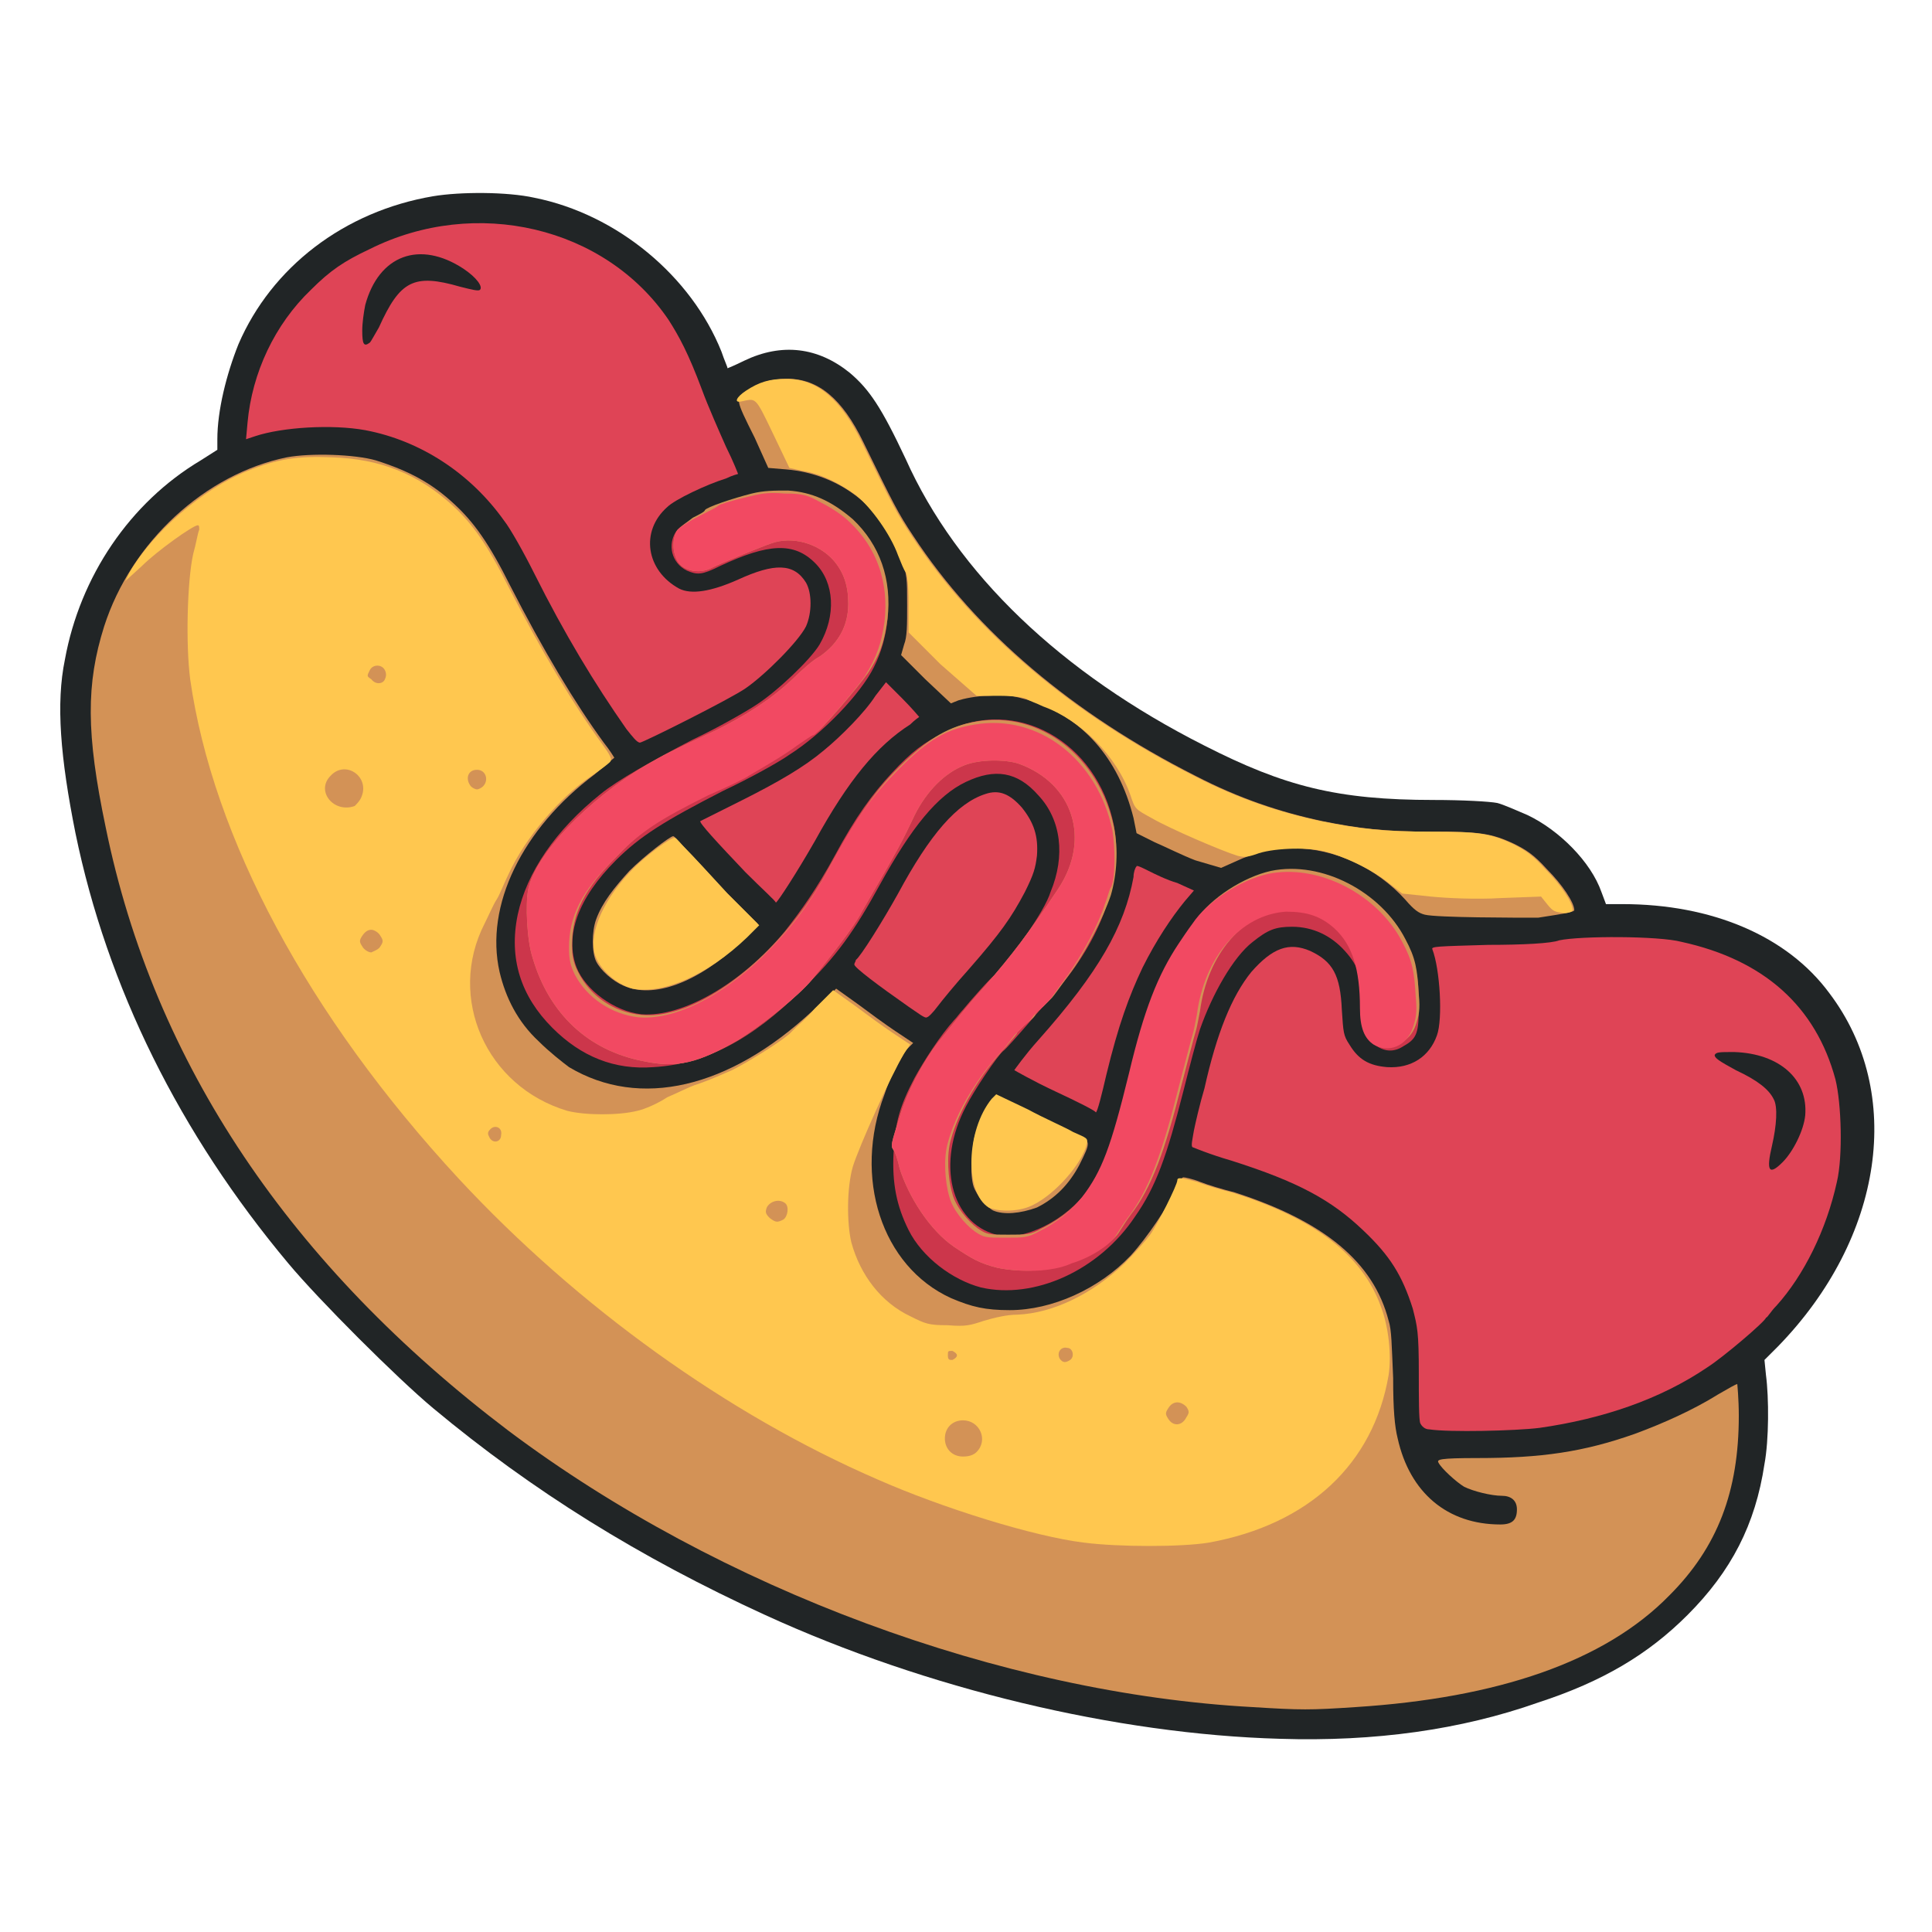
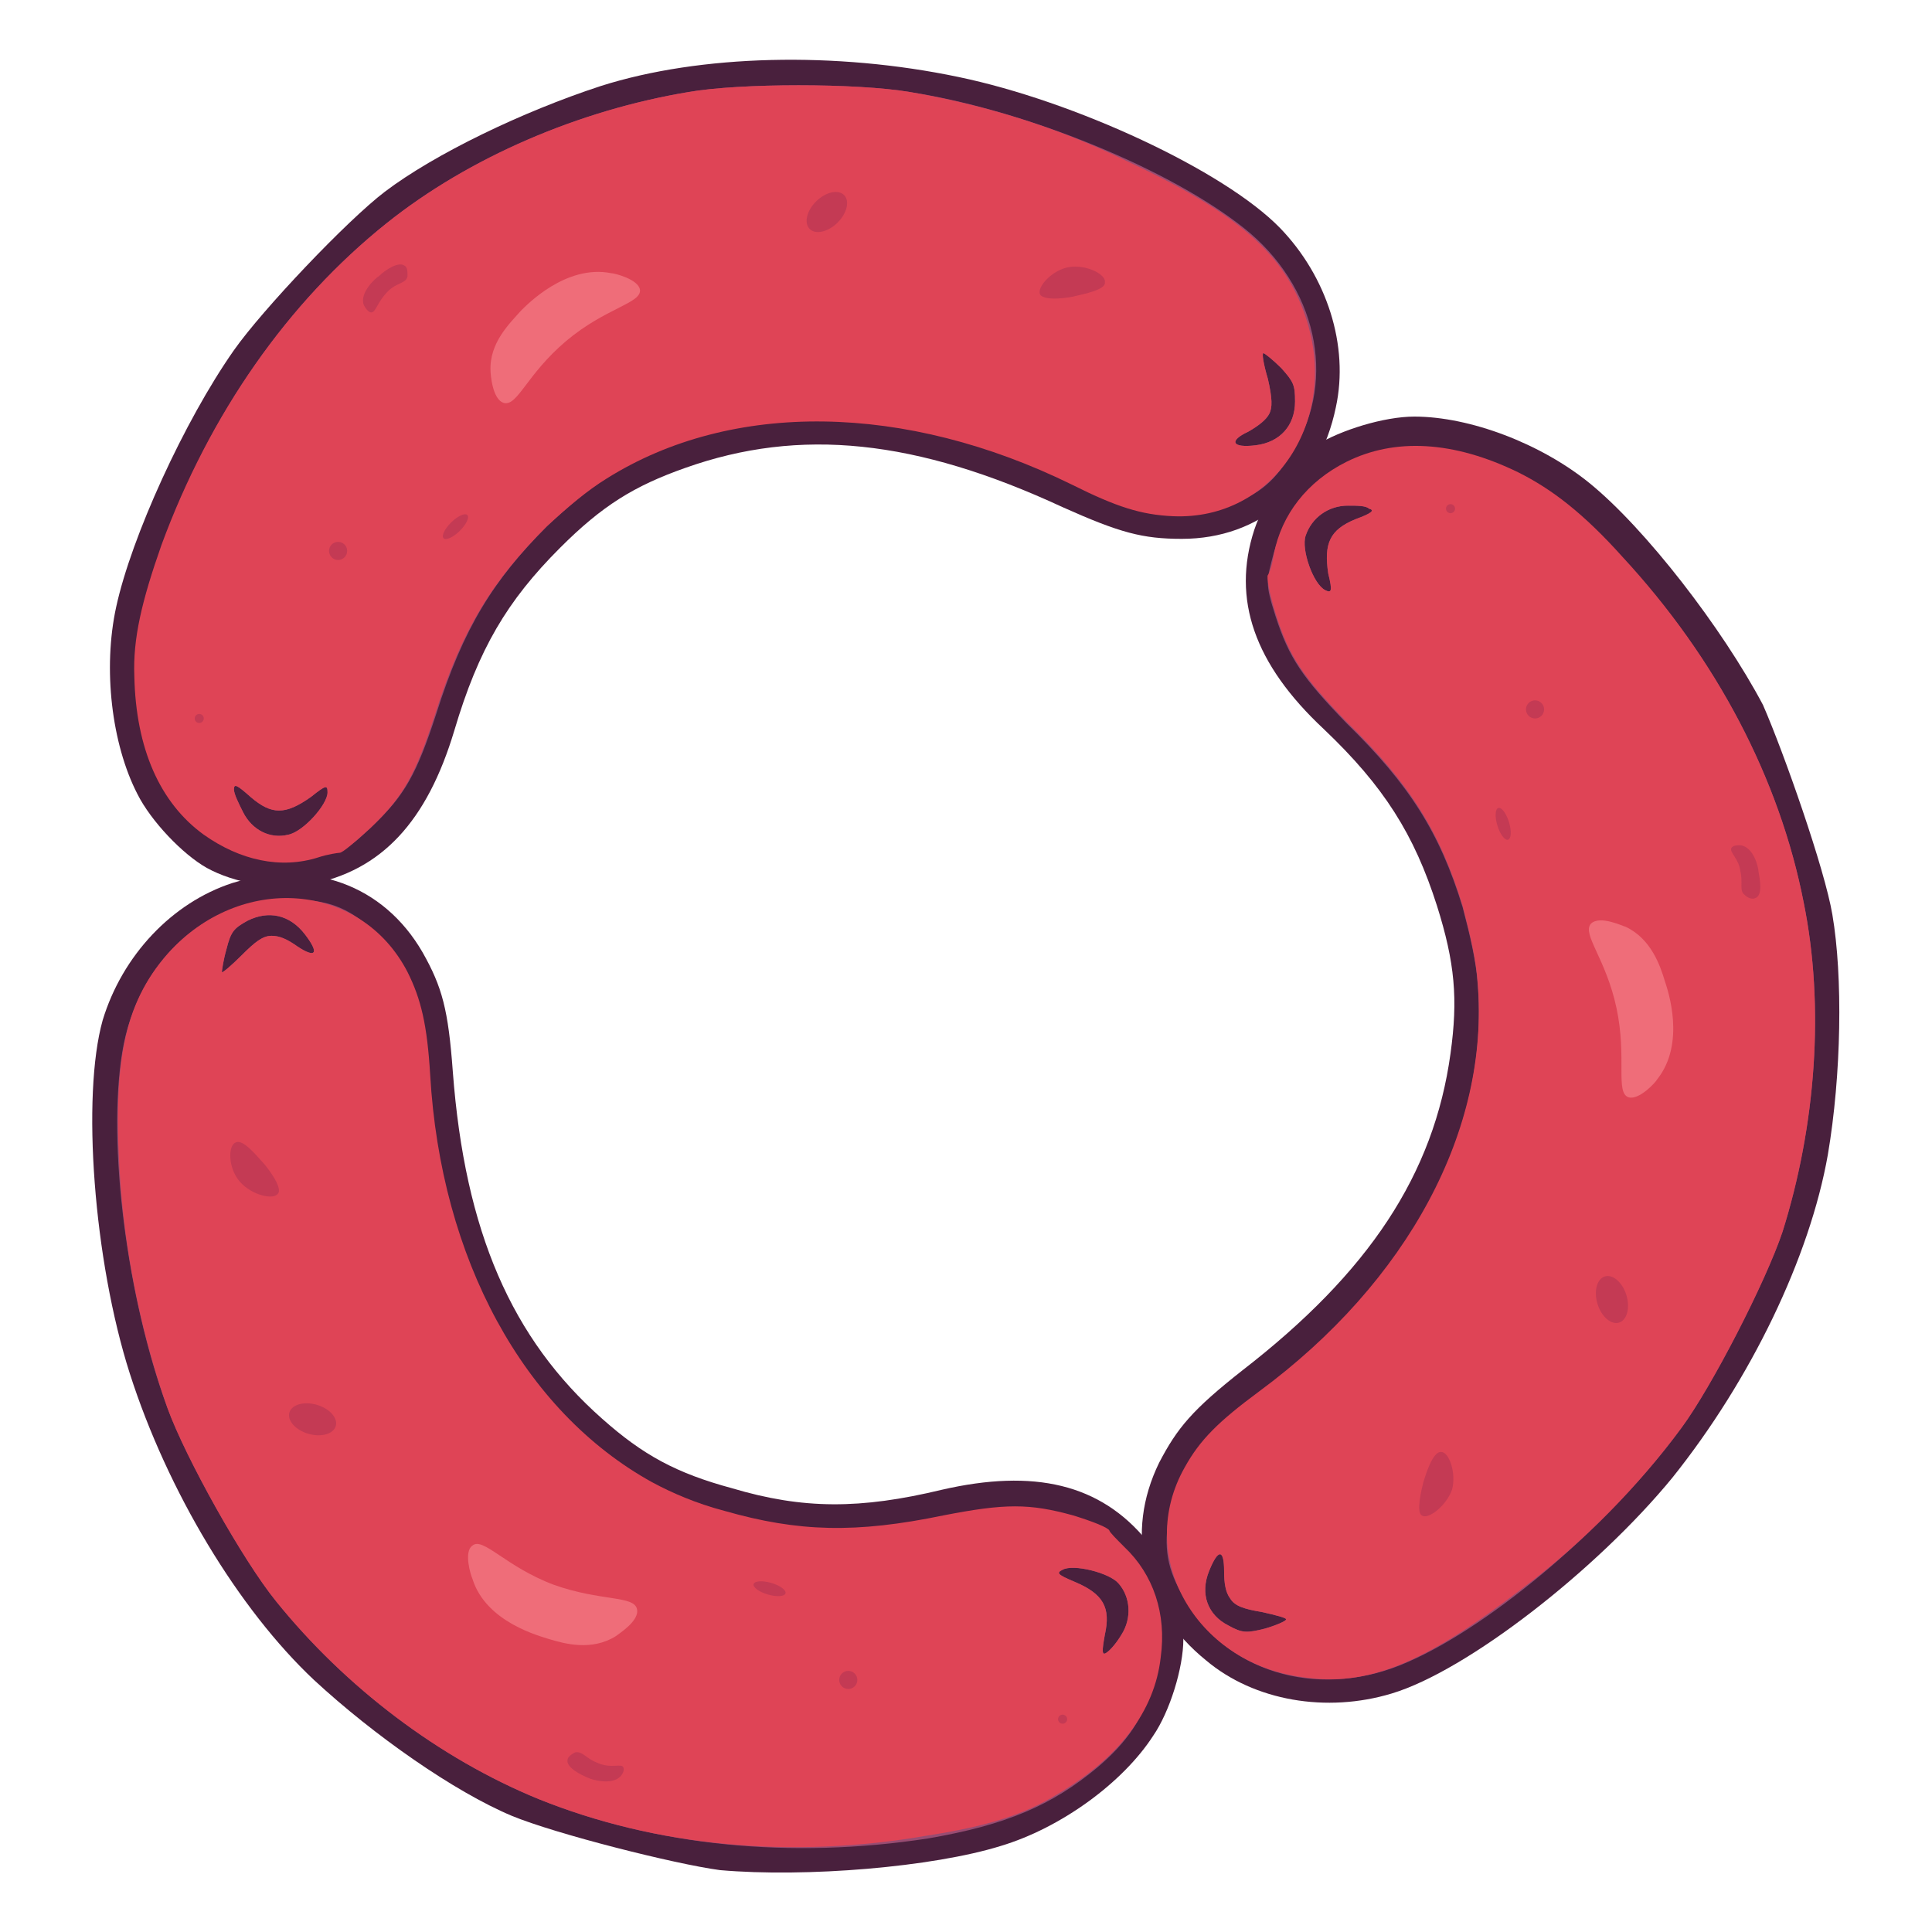
<svg xmlns="http://www.w3.org/2000/svg" version="1.1" id="Layer_1" x="0px" y="0px" width="128px" height="128px" viewBox="0 0 128 128" style="enable-background:new 0 0 128 128;" xml:space="preserve">
  <style type="text/css">
- 	.st0{fill:#212526;}
- 	.st1{fill:#DF4456;}
- 	.st2{fill:#CC364B;}
- 	.st3{fill:#D39256;}
- 	.st4{fill:#FFC74F;}
- 	.st5{fill:#F24962;}
+ 	.st0{fill:#49203D;}
+ 	.st1{fill:#984C72;}
+ 	.st2{fill:#DF4456;}
+ 	.st3{fill:#C43A54;}
+ 	.st4{fill:#EF6D79;}
</style>
-   <g id="layer101">
-     <path class="st0" d="M84.8,115.2c-10.8-0.3-23.4-3.3-34.1-8.2c-8.3-3.8-15.4-8.2-22-13.7c-2.4-2-7.6-7.2-9.6-9.6   C11.9,75.1,7.1,65.4,5,55.2c-1-5-1.3-8.6-0.7-11.5c1-5.5,4.3-10.4,9-13.2l1.1-0.7v-0.7c0-1.9,0.6-4.3,1.4-6.3   C18,17.7,22.8,14,28.7,13c1.8-0.3,4.9-0.3,6.7,0.1c5.5,1.1,10.4,5.2,12.4,10.2c0.2,0.6,0.4,1,0.4,1.1c0,0,0.5-0.2,1.1-0.5   c2.5-1.2,4.9-0.9,7,0.8c1.3,1.1,2.1,2.3,3.7,5.7c3.4,7.6,10.3,14.2,19.8,19c5.3,2.7,8.8,3.6,15.2,3.6c1.9,0,3.7,0.1,4.2,0.2   c0.4,0.1,1.3,0.5,2,0.8c2.1,1,4.2,3.1,4.9,5.1l0.3,0.8h1.1c5.9,0,10.9,2.1,13.7,5.9c5,6.6,3.6,16.2-3.4,23.4l-0.9,0.9l0.1,1   c0.2,1.5,0.2,4.3-0.1,5.9c-0.6,4-2.2,7.1-5.1,10c-2.6,2.6-5.6,4.4-9.9,5.8C96.8,114.6,91.1,115.4,84.8,115.2z" />
+   <g>
+     <g id="layer101">
+       <path class="st0" d="M25.5,12.7c3.3-2.5,9.1-5.3,14.3-7c6.6-2.1,15.6-2.3,23.7-0.6c7.7,1.6,17.6,6.2,21.3,10    c3.1,3.2,4.6,7.8,3.7,11.9c-1.1,5.3-5,8.7-10.2,8.7c-2.6,0-4.1-0.4-7.9-2.1C60.7,29.1,53,28.3,45.4,31c-3.4,1.2-5.5,2.5-8.3,5.3    c-3.5,3.5-5.4,6.7-7,12.1c-1.8,6-4.8,9.3-9.6,10.2c-2.2,0.4-5-0.1-6.8-1.1c-1.6-0.9-3.7-3.1-4.6-4.9c-1.7-3.3-2.3-8.3-1.4-12.4    c1-4.6,4.5-12.3,7.8-17C17.4,20.5,23,14.6,25.5,12.7z" />
+     </g>
+     <g id="layer102">
+       <path class="st1" d="M25.6,14.8c5.5-4.4,12.8-7.5,20-8.7c3.4-0.6,11.2-0.6,14.7,0c7.7,1.2,17.2,5.1,22.1,9    c4.8,3.8,6.2,10,3.3,14.7c-1.2,2.1-2.3,3-4.4,3.7c-3.2,1.1-5.8,0.7-10.2-1.5c-11-5.4-22.5-5.6-30.8-0.4c-1.3,0.8-2.6,1.9-4,3.2    c-3.6,3.6-5.6,6.8-7.4,12.5c-1.3,4-2.1,5.4-4.2,7.4c-1.7,1.6-1.7,1.6-3.7,2c-3.5,0.7-5.9-0.1-8.4-2.6c-1.8-1.8-2.6-3.4-3.2-6.1    C8.6,44.2,8.9,41,10.8,36C13.9,27.4,19.1,20,25.6,14.8z M16.1,53.8c0.6,1.2,1.8,1.8,3,1.5c1-0.2,2.6-2,2.6-2.8    c0-0.5-0.1-0.5-1.1,0.3c-1.7,1.2-2.6,1.2-4,0c-0.9-0.8-1.1-0.9-1.1-0.5C15.5,52.6,15.8,53.2,16.1,53.8z M84.1,27.4    c-0.2,0.4-0.7,0.8-1.4,1.2c-1.3,0.6-1.1,1.1,0.5,0.9c1.6-0.2,2.6-1.3,2.6-2.9c0-1.1-0.1-1.3-0.9-2.2c-0.5-0.5-1.1-1-1.2-1    c-0.1,0,0,0.7,0.3,1.7C84.3,26.4,84.3,27,84.1,27.4z" />
+     </g>
+     <g id="layer103">
+       <path class="st2" d="M25.6,14.8c5.5-4.4,12.8-7.5,20-8.7c3.4-0.6,11.2-0.6,14.7,0C65,6.9,70,8.4,74.5,10.6    c7.5,3.5,10.6,6.2,12,10.4c2.3,6.8-2.1,13.5-8.8,13.2c-2.1-0.1-3.7-0.6-6.7-2.1c-11-5.4-22.5-5.6-30.8-0.4c-1.3,0.8-2.6,1.9-4,3.2    c-3.6,3.6-5.6,6.8-7.4,12.5c-1.3,4-2.1,5.4-4.3,7.5c-1,0.9-1.8,1.6-2,1.6c-0.1,0-0.8,0.1-1.4,0.3c-2.5,0.8-5.2,0.2-7.6-1.5    c-2.9-2.1-4.5-5.7-4.6-10.5c-0.1-2.5,0.5-5,1.8-8.7C13.9,27.4,19.1,20,25.6,14.8z M16.1,53.8c0.6,1.2,1.8,1.8,3,1.5    c1-0.2,2.6-2,2.6-2.8c0-0.5-0.1-0.5-1.1,0.3c-1.7,1.2-2.6,1.2-4,0c-0.9-0.8-1.1-0.9-1.1-0.5C15.5,52.6,15.8,53.2,16.1,53.8z     M84.1,27.4c-0.2,0.4-0.7,0.8-1.4,1.2c-1.3,0.6-1.1,1.1,0.5,0.9c1.6-0.2,2.6-1.3,2.6-2.9c0-1.1-0.1-1.3-0.9-2.2    c-0.5-0.5-1.1-1-1.2-1c-0.1,0,0,0.7,0.3,1.7C84.3,26.4,84.3,27,84.1,27.4z" />
+     </g>
+     <path class="st3" d="M71.3,19.6c-0.3,0.1-2.1,0.4-2.4-0.1c-0.2-0.5,0.8-1.6,1.9-1.8c1.2-0.2,2.5,0.5,2.4,1   C73.3,19.2,71.7,19.5,71.3,19.6z" />
+     <path class="st4" d="M33.4,26.7c-0.8-0.2-0.9-2-0.9-2.1c-0.1-1.9,1.3-3.2,2-4c0.4-0.4,3-3.1,6-2.5c0.2,0,1.8,0.4,1.9,1.1   c0.1,0.9-2.3,1.2-4.9,3.4C34.9,24.8,34.3,26.9,33.4,26.7z" />
+     <circle class="st3" cx="22.4" cy="36.5" r="0.6" />
+     <ellipse transform="matrix(0.7148 -0.6993 0.6993 0.7148 5.8202 42.36)" class="st3" cx="54.8" cy="14" rx="1.6" ry="1" />
+     <ellipse transform="matrix(0.7148 -0.6993 0.6993 0.7148 -15.8173 31.0646)" class="st3" cx="30.2" cy="34.9" rx="1.1" ry="0.4" />
+     <path class="st3" d="M24.6,20.7c-0.2,0-0.4-0.3-0.5-0.5c-0.3-0.8,0.8-1.8,1-1.9c0.4-0.4,1.3-1,1.7-0.7c0.2,0.1,0.2,0.4,0.2,0.7   c-0.1,0.5-0.7,0.4-1.3,1C25,20,24.9,20.7,24.6,20.7z" />
+     <circle class="st3" cx="13.2" cy="47.6" r="0.3" />
  </g>
-   <g id="layer102">
-     <path class="st1" d="M94.7,94.7c-0.3,0-0.5-0.2-0.6-0.4c-0.1-0.2-0.1-1.7-0.1-3.3c0-2.8-0.1-3.1-0.4-4.3c-0.7-2.2-1.5-3.5-3.3-5.2   c-2.1-2-4.3-3.2-8.7-4.6c-1.4-0.4-2.6-0.9-2.6-0.9c-0.1-0.1,0-0.5,0.1-1.1c0.1-0.5,0.4-1.8,0.7-2.8c0.8-3.6,1.8-6.1,3.1-7.7   c1.4-1.6,2.5-2,3.9-1.4c1.5,0.7,2,1.6,2.1,3.9c0.1,1.5,0.1,1.7,0.5,2.3c0.6,1,1.3,1.4,2.5,1.5c1.6,0.1,2.8-0.7,3.3-2.1   c0.4-1.1,0.2-4.4-0.3-5.7c-0.1-0.2,0.3-0.2,3.7-0.3c2.3,0,4.2-0.1,4.7-0.3c1.4-0.3,6.6-0.3,8.1,0.1c5.5,1.2,8.9,4.3,10.2,9.1   c0.4,1.6,0.5,5.1,0.1,6.8c-0.7,3.2-2.2,6.2-4,8.2c-0.4,0.4-0.6,0.8-0.7,0.8c0,0.2-2.8,2.6-3.9,3.3c-3.1,2.1-6.9,3.4-11.1,4   C100.4,94.8,96,94.9,94.7,94.7z M118.1,77c0.7-0.7,1.4-2.1,1.5-3.1c0.2-2.4-1.7-4.1-4.7-4.2c-1,0-1.2,0-1.3,0.2   c0,0.2,0.3,0.4,1.4,1c1.5,0.7,2.2,1.3,2.5,1.9c0.3,0.5,0.2,1.8-0.1,3.1C117,77.6,117.2,77.9,118.1,77z" />
-     <path class="st1" d="M69.9,72.3c-1.5-0.7-2.7-1.4-2.7-1.4s0.7-1,1.6-2c4-4.5,5.7-7.5,6.3-10.8c0-0.3,0.1-0.6,0.2-0.7   c0-0.1,0.4,0.1,0.8,0.3c0.4,0.2,1.2,0.6,1.9,0.8l1.1,0.5l-0.6,0.7c-0.9,1.1-1.9,2.6-2.8,4.4c-0.9,1.9-1.6,3.8-2.4,7.1   c-0.3,1.3-0.6,2.5-0.7,2.5C72.6,73.6,71.4,73,69.9,72.3z" />
-     <path class="st1" d="M60.2,66.7c-2-1.4-3.6-2.6-3.6-2.8c0-0.1,0.1-0.2,0.1-0.3c0.3-0.2,1.8-2.6,2.8-4.4c2.1-3.9,3.9-6,5.8-6.6   c0.9-0.3,1.6,0,2.4,0.9c0.8,1,1.1,1.9,1,3.2c-0.1,0.8-0.2,1.2-0.8,2.4c-0.9,1.7-1.6,2.7-3.7,5.1c-0.9,1-1.8,2.1-2.1,2.5   c-0.3,0.4-0.6,0.7-0.7,0.7C61.3,67.5,60.8,67.1,60.2,66.7z" />
-     <path class="st1" d="M49.4,57.8c-1.9-2-3.1-3.3-3-3.4c0,0,1.2-0.6,2.6-1.3c2.6-1.3,4.3-2.3,5.6-3.4c1.1-0.9,2.7-2.5,3.4-3.6   l0.7-0.9l1.1,1.1c0.6,0.6,1.1,1.2,1.1,1.2s-0.3,0.2-0.6,0.5c-2.2,1.4-4.1,3.7-6.3,7.7c-1.2,2.1-2.5,4.1-2.6,4.1   C51.4,59.7,50.5,58.9,49.4,57.8z" />
-     <path class="st1" d="M41.5,48.3c-2.1-3-4.1-6.3-6.1-10.3c-0.7-1.4-1.6-3-2-3.5c-2.2-3.1-5.5-5.3-9.2-6c-2.2-0.4-5.5-0.2-7.3,0.4   l-0.6,0.2l0.1-1.1c0.3-3.3,1.8-6.5,4.2-8.8c1.3-1.3,2.2-1.9,3.9-2.7c7-3.5,15.6-1.5,19.8,4.7c0.7,1.1,1.3,2.2,2.2,4.6   c0.4,1.1,1.2,2.9,1.6,3.8c0.5,1,0.8,1.8,0.8,1.8c0,0-0.4,0.1-0.8,0.3c-1.3,0.4-3.4,1.4-3.9,1.9c-1.8,1.6-1.4,4.2,0.8,5.4   c0.8,0.4,2.1,0.2,3.9-0.6c2.4-1.1,3.7-1.1,4.5,0.2c0.4,0.7,0.4,2,0,2.9c-0.5,1-2.7,3.2-4,4.1c-1,0.7-6.8,3.6-7,3.6   C42.2,49.2,41.9,48.8,41.5,48.3z M24.5,22.7c0.1-0.1,0.3-0.5,0.6-1c1.4-3.1,2.3-3.6,5.4-2.7c0.8,0.2,1.2,0.3,1.3,0.2   c0.2-0.2-0.2-0.8-1.1-1.4c-2.9-1.9-5.6-0.9-6.5,2.4c-0.1,0.5-0.2,1.2-0.2,1.7C24,22.8,24.1,23,24.5,22.7z" />
+   <g>
+     <g id="layer101_1_">
+       <path class="st0" d="M121.4,60.6c0.7,4.1,0.6,10.6-0.3,15.9c-1.2,6.8-5.1,14.9-10.3,21.4c-5,6.1-13.6,12.8-18.6,14.3    c-4.3,1.3-9.1,0.5-12.3-2.2c-4.2-3.4-5.4-8.4-3.1-13.1c1.2-2.3,2.2-3.5,5.5-6.1c8.4-6.5,12.7-13,13.8-21c0.5-3.6,0.3-6-0.9-9.8    c-1.5-4.7-3.5-7.9-7.5-11.7c-4.6-4.3-6.1-8.6-4.6-13.2c0.7-2.1,2.4-4.4,4.1-5.6c1.6-1,4.5-1.9,6.5-1.9c3.7,0,8.4,1.8,11.6,4.4    c3.7,3,8.8,9.6,11.5,14.7C118.2,49.9,120.9,57.6,121.4,60.6z" />
+     </g>
+     <g id="layer102_1_">
+       <path class="st1" d="M119.5,59.8c1.4,6.9,0.8,14.8-1.4,21.8c-1.1,3.3-4.7,10.3-6.7,13c-4.6,6.3-12.4,13-18.1,15.5    c-5.6,2.5-11.7,0.9-14.6-3.8c-1.3-2.1-1.6-3.4-1.3-5.6c0.5-3.3,2-5.5,6-8.4c9.9-7.3,15.3-17.4,14.5-27.1c-0.1-1.5-0.5-3.2-1-5.1    c-1.5-4.9-3.5-8.1-7.7-12.2c-2.9-3-3.8-4.3-4.7-7.1c-0.7-2.2-0.6-2.3-0.1-4.2c1-3.4,2.8-5.2,6.2-6.3c2.4-0.8,4.3-0.8,6.9,0    c3.8,1.1,6.4,2.9,10.1,6.8C113.7,43.6,117.9,51.6,119.5,59.8z M89.3,33.5c-1.3,0-2.4,0.8-2.8,2c-0.3,0.9,0.5,3.2,1.3,3.6    c0.4,0.2,0.5,0.1,0.2-1.1c-0.3-2,0.1-2.9,1.8-3.6c1.1-0.4,1.3-0.6,0.9-0.7C90.5,33.5,89.9,33.5,89.3,33.5z M81.5,105.9    c-0.3-0.4-0.4-1-0.4-1.8c0-1.5-0.4-1.5-1,0c-0.6,1.5-0.1,2.9,1.3,3.6c0.9,0.5,1.2,0.5,2.4,0.2c0.7-0.2,1.4-0.5,1.4-0.6    c0.1-0.1-0.7-0.3-1.6-0.5C82.4,106.6,81.8,106.4,81.5,105.9z" />
+     </g>
+     <g id="layer103_1_">
+       <path class="st2" d="M119.5,59.8c1.4,6.9,0.8,14.8-1.4,21.8c-1.1,3.3-4.7,10.3-6.7,13c-2.8,3.8-6.5,7.6-10.5,10.6    c-6.5,5-10.3,6.6-14.7,5.9c-7.1-1-11-8.1-7.7-13.9c1-1.8,2.2-3,4.9-5c9.9-7.3,15.3-17.4,14.5-27.1c-0.1-1.5-0.5-3.2-1-5.1    c-1.5-4.9-3.5-8.1-7.7-12.2c-2.9-3-3.8-4.3-4.7-7.2c-0.4-1.3-0.6-2.4-0.5-2.5c0.1-0.1,0.3-0.7,0.4-1.4c0.5-2.6,2.2-4.8,4.8-6.1    c3.2-1.6,7.1-1.4,11.4,0.7c2.2,1.1,4.3,2.7,6.9,5.6C113.7,43.6,117.9,51.6,119.5,59.8z M89.3,33.5c-1.3,0-2.4,0.8-2.8,2    c-0.3,0.9,0.5,3.2,1.3,3.6c0.4,0.2,0.5,0.1,0.2-1.1c-0.3-2,0.1-2.9,1.8-3.6c1.1-0.4,1.3-0.6,0.9-0.7    C90.5,33.5,89.9,33.5,89.3,33.5z M81.5,105.9c-0.3-0.4-0.4-1-0.4-1.8c0-1.5-0.4-1.5-1,0c-0.6,1.5-0.1,2.9,1.3,3.6    c0.9,0.5,1.2,0.5,2.4,0.2c0.7-0.2,1.4-0.5,1.4-0.6c0.1-0.1-0.7-0.3-1.6-0.5C82.4,106.6,81.8,106.4,81.5,105.9z" />
+     </g>
+     <path class="st3" d="M94.3,98.2c0.1-0.3,0.6-2.1,1.2-2c0.5,0,1,1.4,0.7,2.5c-0.4,1.1-1.6,2-2,1.7C93.8,100.2,94.2,98.6,94.3,98.2z" />
+     <path class="st4" d="M105.4,61.2c0.6-0.6,2.2,0.2,2.3,0.2c1.7,0.8,2.3,2.6,2.6,3.6c0.2,0.6,1.4,4.1-0.5,6.5   c-0.1,0.2-1.2,1.4-1.9,1.2c-0.9-0.3-0.1-2.6-0.8-5.9C106.4,63.5,104.8,61.9,105.4,61.2z" />
+     <circle class="st3" cx="101.7" cy="47" r="0.6" />
+     <ellipse transform="matrix(0.9558 -0.294 0.294 0.9558 -20.5973 35.2011)" class="st3" cx="106.8" cy="86.1" rx="1" ry="1.6" />
+     <ellipse transform="matrix(0.9558 -0.294 0.294 0.9558 -11.6598 31.6775)" class="st3" cx="99.6" cy="54.6" rx="0.4" ry="1.1" />
+     <path class="st3" d="M114.7,56.2c0.1-0.2,0.4-0.2,0.6-0.2c0.9,0.1,1.2,1.5,1.2,1.7c0.1,0.6,0.3,1.6-0.2,1.8c-0.2,0.1-0.5,0-0.7-0.2   c-0.4-0.3-0.1-0.8-0.3-1.6C115.2,56.9,114.6,56.5,114.7,56.2z" />
+     <circle class="st3" cx="96.1" cy="33.7" r="0.3" />
  </g>
-   <g id="layer103">
-     <path class="st2" d="M65,85.3c-1.9-0.5-3.9-2-4.8-3.8c-0.8-1.6-1.1-3.1-1-5.1c0.1-2,0.4-3.1,1.4-5c0.6-1.1,1.7-2.8,2.6-3.8   c0.2-0.2,0.4-0.5,0.6-0.7c0.4-0.5,1.9-2.2,2.1-2.3c1.2-1.3,3.3-4.2,3.7-5.5c1-2.4,0.7-4.8-0.8-6.4c-1.4-1.6-2.9-1.8-4.8-0.9   c-1.9,0.9-3.6,3-5.7,6.8c-1.7,3.1-2.9,4.8-5.2,7c-3.3,3.3-6.4,4.9-9.8,5.1c-2.6,0.2-4.8-0.7-6.7-2.6c-2.1-2.1-2.9-4.6-2.3-7.5   c0.6-2.8,2.5-5.6,5.5-8c1.1-0.9,3.4-2.2,6.1-3.6c1.7-0.8,3.6-1.9,4.2-2.3c1.4-0.9,3.6-3,4.2-4c1.1-1.9,1-4.1-0.3-5.4   c-1.4-1.4-3.1-1.3-6.3,0.2c-1.2,0.6-1.5,0.6-2.2,0.3c-1-0.5-1.3-1.7-0.7-2.6c0.4-0.6,2.6-1.7,4.5-2.2c1.1-0.3,1.6-0.3,2.8-0.3   c1.2,0,1.5,0.1,2.4,0.6c1.8,0.9,3.5,2.7,4,4.4c0.6,2.1,0.4,4.5-0.6,6.5c-0.9,1.8-3.4,4.4-5.6,5.8c-0.7,0.5-2.7,1.6-4.4,2.4   c-3.9,2-5.5,3-7.1,4.6c-2.5,2.5-3.4,5-2.6,7.1c0.6,1.5,2.5,2.9,4.3,3.1c2.7,0.2,6.6-2,9.5-5.5c1.1-1.4,2.1-2.8,3.3-5   c1.4-2.6,2.5-4.1,3.8-5.5c1.3-1.4,2.1-2,3.5-2.7c4.7-2.4,10.1,0.6,11.2,6.2c0.6,3.2-0.6,7.1-3.6,10.7c-0.6,0.7-3.5,4.1-3.7,4.2   c-0.4,0.3-2,2.7-2.5,3.7c-2,3.8-1,7.7,2,8.5c1.8,0.5,4.7-1,6.1-3c1.1-1.7,1.7-3.2,2.7-7.5c0.9-3.5,1.4-5,2.4-7   c2.3-4.6,5.4-6.8,9-6.5c2.9,0.2,5.7,2.1,6.9,4.6c0.7,1.5,0.9,2.2,0.9,4.2c0,1.8-0.1,2.2-1,2.7c-0.6,0.4-1.2,0.4-1.8,0   c-0.7-0.4-0.9-0.8-0.9-2.5C90.3,64.8,90,64,89.1,63c-0.9-1-2.1-1.6-3.5-1.6c-1.1,0-1.6,0.2-2.6,1c-1.3,1-2.7,3.5-3.5,5.8   c-0.2,0.6-0.7,2.5-1.1,4.1c-1.1,4.3-1.8,6.3-3.2,8.3C72.8,84.2,68.5,86.1,65,85.3z" />
-   </g>
-   <g id="layer104">
-     <path class="st3" d="M83,113.1c-16.6-0.9-35.3-7.8-49.3-18.3C19.3,83.9,10.2,70.5,7,54.8c-1.3-6.2-1.3-9.5-0.1-13.3   c1.8-5.6,6.7-10.1,12.1-11.2c1.6-0.3,4.5-0.2,5.9,0.2c2.2,0.7,3.7,1.5,5.2,2.9c1.3,1.2,2.3,2.6,3.7,5.4c2.2,4.3,4.3,7.8,6.2,10.4   c0.4,0.5,0.7,1,0.7,1c0,0-0.6,0.5-1.3,1.1c-4.8,3.6-7.3,8.7-6.3,13.1c0.4,1.7,1.2,3.3,2.6,4.6c0.7,0.7,1.6,1.4,2,1.7   c4.7,2.8,10.6,1.4,16.1-3.7l1.6-1.5l1.4,1c0.8,0.6,1.9,1.4,2.5,1.8l1.2,0.8L60,69.6c-0.7,1.2-1,1.7-1.4,2.9   C56.5,78,58.4,83.9,63,86c1.4,0.6,2.3,0.8,3.9,0.8c2.8,0,5.9-1.4,8-3.6c1.1-1.2,2.5-3.3,3-4.4c0.2-0.5,0.4-0.8,0.5-0.8   c0.1,0,0.6,0.1,1.1,0.3c0.5,0.2,1.5,0.5,2.3,0.7c5.9,1.9,9.2,4.6,10.2,8.5c0.2,0.6,0.2,1.6,0.3,3.8c0,2.1,0.1,3.2,0.3,4   c0.8,3.6,3.3,5.7,6.8,5.7c0.8,0,1.1-0.3,1.1-1c0-0.6-0.4-0.9-1-0.9c-0.7,0-1.9-0.3-2.5-0.6c-0.5-0.3-1.5-1.2-1.7-1.6   c-0.1-0.2,0-0.3,2.6-0.3c4.2,0,7-0.4,10.4-1.6c1.9-0.7,3.9-1.6,5.5-2.6c0.7-0.4,1.2-0.7,1.3-0.7c0,0,0.1,1,0.1,2.1   c0,5-1.4,8.7-4.6,11.9c-4.3,4.4-11.4,6.8-20.8,7.4C86.8,113.3,86.2,113.3,83,113.1z" />
-     <path class="st3" d="M66.1,84c-1.2-0.3-1.7-0.6-2.9-1.4c-1.6-1.1-3-3.3-3.6-5.2c-0.1-0.5-0.3-1.1-0.4-1.2c-0.2-0.3-0.2-0.3,0.5-2.5   c0.4-1.3,1.4-3.3,2.5-4.7c0.5-0.6,1.8-2.3,3-3.6c1.9-2.2,2.9-3.5,4.9-6.5c2.2-3.3,1-7-2.6-8.3c-0.9-0.3-2.6-0.3-3.6,0.1   c-1.3,0.5-2.5,1.7-3.3,3.3c-0.8,1.7-1,2.1-3.5,6.4c-0.5,1-2.1,3-3.3,4.5c-0.9,1.1-3.3,3-4.9,4c-2.6,1.5-4,1.9-6.3,1.4   c-3.6-0.7-6.2-3.1-7.3-6.8c-0.4-1.2-0.5-3.6-0.3-4.6c0.5-2.3,3.9-5.9,7.8-8.2c1.2-0.7,1.6-0.9,4.6-2.3c2-1,3.6-2,5.1-3.4   c0.6-0.6,1.4-1.3,1.8-1.5c1.3-0.9,1.9-2.1,1.9-3.5c0-1.2-0.3-2.1-1-2.9c-1-1.1-2.7-1.6-4.1-1.1c-0.6,0.2-3.3,1.3-3.9,1.6   c-0.9,0.5-2.1,0.2-2.4-0.6c-0.3-0.7-0.2-1.5,0.1-1.9c0.2-0.2,0.6-0.5,1-0.8c0.4-0.2,0.8-0.4,0.8-0.5c0.1-0.2,1.9-0.8,3.1-1.1   c0.8-0.2,1.5-0.2,2.4-0.2c1.6,0.1,2.9,0.7,4.3,1.9c1.8,1.7,2.6,4,2.3,6.6c-0.2,1.5-0.5,2.4-1.3,3.6c-0.7,1-3.2,3.9-3.4,3.9   c-0.1,0-0.5,0.3-1.1,0.7c-0.8,0.6-2,1.3-3.2,2c-0.1,0.1-1.3,0.7-2.7,1.3c-3.2,1.6-4.5,2.4-6.2,4.2c-2.2,2.2-3,3.8-3,5.9   c0,0.8,0.1,1.2,0.4,1.8c1.1,2.2,3.6,3.3,6,2.7c3.6-0.8,7.9-4.7,10.4-9.2c2.2-4,3.3-5.6,5.3-7.5c1.6-1.5,2.9-2.3,4.7-2.6   c4.2-0.7,8.1,2.3,9.1,7c0.3,1.5,0.2,3.1-0.2,4.5c-0.5,1.5-1.8,4-2.8,5.3c-0.5,0.7-1,1.4-1.1,1.5c-0.1,0.1-0.4,0.4-0.6,0.6   c-0.3,0.2-0.5,0.5-0.5,0.5c0,0.1-0.3,0.4-0.6,0.6c-0.3,0.3-0.6,0.6-0.6,0.6c0,0.1-0.3,0.4-0.7,0.9c-1.8,1.9-3.2,4.3-3.7,6.2   c-0.3,1-0.2,2.6,0.1,3.6c0.2,0.8,1,1.8,1.7,2.3c0.6,0.4,0.7,0.4,2,0.4c1.2,0,1.5,0,2.2-0.4c1.2-0.6,2.1-1.3,2.9-2.3   c1.3-1.7,1.9-3.3,3.1-8.2c1-4.2,1.9-6.5,3.3-8.6c0.2-0.3,0.6-0.9,0.9-1.3c1-1.5,3.2-2.9,5-3.3c3.4-0.7,7.3,1.4,8.9,4.5   c0.7,1.3,0.8,2,0.9,3.7c0.1,1,0,1.4-0.2,2c-0.4,1.2-1.6,1.7-2.6,1.1c-0.6-0.4-0.9-1.1-0.9-2.4c0-2.6-0.5-4.2-1.7-5.3   c-0.9-0.8-1.8-1.1-3.2-1.1c-3,0.2-5.4,3-5.9,6.8c-0.1,0.5-0.2,1.1-0.3,1.4c-0.1,0.3-0.5,1.9-0.9,3.4c-1.1,4.4-2,6.9-3.4,8.7   c-0.3,0.4-0.6,0.9-0.8,1.2c-0.4,0.6-1.6,1.4-2.9,1.8C69.7,84.3,67.6,84.3,66.1,84z" />
-     <path class="st3" d="M65.8,80.2c-0.4-0.2-1.1-1-1.3-1.6c-0.1-0.3-0.2-1-0.1-1.9c0.1-1.2,0.1-1.5,0.6-2.4c0.3-0.6,0.6-1.2,0.8-1.4   l0.3-0.3l2.1,1c1.1,0.6,2.5,1.2,3,1.5c1.1,0.5,1.1,0.5,0.3,2.1c-0.7,1.3-1.6,2.2-2.8,2.8C67.6,80.4,66.5,80.5,65.8,80.2z" />
-     <path class="st3" d="M41.3,65.3c-0.7-0.3-1.5-1-1.8-1.6c-0.3-0.6-0.3-2,0-2.8c0.4-1.1,1.2-2.1,2.2-3.2c1-1,2.7-2.3,2.9-2.3   c0.1,0,0.4,0.4,0.8,0.8c0.4,0.4,1.6,1.7,2.7,2.9l2.1,2.1L49,62.5C46.2,65.1,43.3,66.2,41.3,65.3z" />
-     <path class="st3" d="M94.4,60.6c-0.4-0.1-0.7-0.3-1.3-1c-1.9-2.1-4.7-3.4-7.4-3.4c-1.4,0-2.4,0.2-3.9,0.9l-0.9,0.4L79.2,57   c-0.8-0.3-2-0.9-2.7-1.2l-1.2-0.6l-0.2-1c-1-4-3.4-6.7-6.9-7.8c-1.1-0.3-1.4-0.4-2.7-0.3c-0.8,0-1.7,0.2-2,0.3l-0.5,0.2L61.3,45   l-1.6-1.6l0.2-0.7c0.2-0.5,0.2-1.3,0.2-2.6c0-1.8,0-2-0.4-3.1c-1.2-3.4-4.1-5.6-7.6-5.9l-1.2-0.1L50,29c-1.3-2.6-1.3-2.6-0.5-3.1   c0.9-0.6,1.6-0.8,2.7-0.8c2,0,3.6,1.3,5,4.2c2,4.1,2.3,4.7,3.3,6.2c4.2,6.4,10.6,11.8,18.7,15.9c2.9,1.5,5.6,2.4,8.4,3   c2.5,0.5,4.1,0.7,7.3,0.7c3.1,0,3.9,0.1,5.4,0.8c0.8,0.4,1.3,0.7,2.2,1.7c1,1,1.8,2.2,1.8,2.7c0,0.1-0.4,0.2-2.4,0.5   C100.5,60.8,95.2,60.8,94.4,60.6z" />
-   </g>
-   <g id="layer105">
-     <path class="st4" d="M71.8,102.2c-3.3-0.4-9.4-2.3-13.7-4.2c-9.9-4.3-19.8-11.4-27.7-19.9C20.4,67.3,14.1,55.5,12.6,45   c-0.3-2.3-0.2-6.5,0.2-8.3c0.2-0.7,0.3-1.4,0.4-1.6c0-0.2,0-0.3-0.1-0.3c-0.3,0-2.7,1.7-3.7,2.7l-1.1,1l0.3-0.6   c1.5-2.6,4.8-5.5,7.8-6.7c2-0.8,3.3-1,5.6-0.9c3.2,0.1,5.7,1.1,8,3.2c1.3,1.2,2.3,2.6,3.7,5.4c2.2,4.3,4.3,7.8,6.2,10.4   c0.5,0.7,0.7,1,0.5,1.2c-0.1,0.1-0.6,0.5-1.2,0.9c-2.1,1.4-4.4,4.1-5.5,6.5c-0.3,0.6-0.6,1.4-0.8,1.7c-0.2,0.3-0.5,1-0.8,1.6   c-2.5,4.9,0.1,10.8,5.5,12.4c1.2,0.3,3.4,0.3,4.6,0c0.5-0.1,1.4-0.5,2-0.9c0.7-0.3,1.5-0.7,1.8-0.8c0.6-0.2,0.9-0.3,2.5-1   c1-0.5,3.1-1.8,3.8-2.4c0.3-0.3,0.5-0.5,0.5-0.5c0,0,0.6-0.5,1.2-1.2l1.2-1.2l1.4,1c0.8,0.6,1.9,1.4,2.5,1.8l1.2,0.8l-0.4,0.6   c-0.9,1.5-3,6.2-3.4,7.5c-0.4,1.4-0.4,3.7-0.1,5c0.6,2.2,2,4,3.9,4.9c1,0.5,1.2,0.6,2.5,0.6c1.2,0.1,1.5,0,2.4-0.3   c0.7-0.2,1.5-0.4,2.2-0.4c2.4-0.1,5-1.4,7.1-3.4c0.7-0.7,1.4-1.5,1.7-1.9c0.5-0.7,1.8-3.3,1.8-3.6c0-0.2,0.2-0.2,1.3,0.1   c0.5,0.2,1.5,0.5,2.3,0.7c5.5,1.7,8.7,4.2,9.9,7.6c0.5,1.3,0.7,3.2,0.5,4.5c-1,5.9-5.3,9.9-11.9,11.1   C78.3,102.5,74.1,102.5,71.8,102.2z M64.7,96.2c0.8-0.8,0.2-2.1-0.9-2.1c-0.7,0-1.2,0.5-1.2,1.2s0.5,1.2,1.2,1.2   C64.2,96.5,64.5,96.4,64.7,96.2z M78.6,93.9c0.2-0.3,0.2-0.4,0-0.7c-0.4-0.4-0.9-0.4-1.2,0.1c-0.2,0.3-0.2,0.4,0,0.7   C77.7,94.5,78.3,94.5,78.6,93.9z M70.9,90.1c0.3-0.2,0.2-0.8-0.2-0.8c-0.4-0.1-0.7,0.3-0.5,0.7C70.4,90.3,70.6,90.3,70.9,90.1z    M63.4,89.8c0-0.1-0.1-0.2-0.3-0.3c-0.3,0-0.3,0-0.3,0.3s0.1,0.3,0.3,0.3C63.3,90,63.4,89.9,63.4,89.8z M51.9,80.8   c0.3-0.2,0.4-0.9,0.1-1.1c-0.4-0.3-1-0.1-1.2,0.3c-0.1,0.3-0.1,0.4,0.2,0.7C51.4,81,51.5,81,51.9,80.8z M33.2,75.2   c0.1-0.5-0.4-0.7-0.7-0.4c-0.2,0.2-0.2,0.3-0.1,0.5C32.6,75.8,33.2,75.7,33.2,75.2z M25.2,62.7c0.2-0.3,0.2-0.4,0-0.7   c-0.1-0.2-0.4-0.4-0.6-0.4c-0.2,0-0.4,0.1-0.6,0.4c-0.2,0.3-0.2,0.4,0,0.7c0.1,0.2,0.4,0.4,0.6,0.4C24.8,63,25.1,62.9,25.2,62.7z    M23.5,53.4c0.1-0.1,0.3-0.3,0.4-0.5c0.7-1.4-1-2.6-2-1.5C20.9,52.4,22.1,53.9,23.5,53.4z M32,52.1c0.4-0.4,0.2-1.1-0.4-1.1   s-0.8,0.6-0.4,1.1c0.1,0.1,0.3,0.2,0.4,0.2C31.7,52.3,31.9,52.2,32,52.1z M25.5,45c0.1-0.2,0.1-0.4,0-0.6c-0.2-0.4-0.8-0.4-1,0   c-0.2,0.4-0.2,0.4,0.1,0.6C24.9,45.4,25.4,45.3,25.5,45z" />
-     <path class="st5" d="M66.1,84c-1.2-0.3-1.7-0.6-2.9-1.4c-1.6-1.1-3-3.3-3.6-5.2c-0.1-0.5-0.3-1.1-0.4-1.2c-0.2-0.3-0.2-0.3,0.5-2.5   c0.4-1.3,1.4-3.3,2.5-4.7c0.5-0.6,1.8-2.3,3-3.6c1.9-2.2,2.9-3.5,4.9-6.5c2.2-3.3,1-7-2.6-8.3c-0.9-0.3-2.6-0.3-3.6,0.1   c-1.3,0.5-2.5,1.7-3.3,3.3c-0.8,1.7-1,2.1-3.5,6.4c-0.5,1-2.1,3-3.3,4.5c-0.9,1.1-3.3,3-4.9,4c-2.6,1.5-4,1.9-6.3,1.4   c-3.6-0.7-6.2-3.1-7.3-6.8c-0.4-1.2-0.5-3.6-0.3-4.6c0.5-2.3,3.9-5.9,7.8-8.2c1.2-0.7,1.6-0.9,4.6-2.3c2-1,3.6-2,5.1-3.4   c0.6-0.6,1.4-1.3,1.8-1.5c1.3-0.9,1.9-2.1,1.9-3.5c0-1.2-0.3-2.1-1-2.9c-1-1.1-2.7-1.6-4.1-1.1c-0.6,0.2-3.3,1.3-3.9,1.6   c-0.9,0.5-2.1,0.2-2.4-0.6c-0.3-0.7-0.2-1.5,0.1-1.9c0.2-0.2,0.8-0.6,1.4-0.9c0.6-0.3,1.2-0.6,1.3-0.7c0.1-0.1,0.8-0.3,1.6-0.5   c1.2-0.3,1.6-0.4,2.8-0.3c1.2,0,1.5,0.1,2.4,0.6c0.6,0.3,1.4,0.8,1.9,1.3c1.8,1.7,2.6,4,2.3,6.6c-0.2,1.4-0.5,2.3-1.3,3.6   c-0.6,0.9-3.2,3.9-3.4,3.9c-0.1,0-0.5,0.3-1.1,0.7c-0.8,0.6-2,1.3-3.2,2c-0.1,0.1-1.3,0.7-2.7,1.3c-3.2,1.6-4.5,2.4-6.2,4.2   c-2.2,2.2-3,3.8-3,5.9c0,0.8,0.1,1.2,0.4,1.8c0.8,1.5,2.4,2.6,4.2,2.8c2.3,0.2,5.4-1.3,8.2-4c2-2,3.1-3.4,4.6-6.2   c1.6-3,2.7-4.5,4.5-6.3c1.9-1.9,3.1-2.6,5-2.9c4.2-0.7,8.1,2.3,9.1,7c0.2,1.2,0.2,3.3-0.1,3.8c-0.1,0.1-0.2,0.6-0.4,1.1   c-0.4,1.3-1.5,3.4-2.6,4.9c-0.5,0.7-1,1.4-1.1,1.5c-0.1,0.1-0.4,0.4-0.6,0.6c-0.3,0.2-0.5,0.5-0.5,0.5s-0.3,0.4-0.6,0.6   c-0.3,0.3-0.6,0.6-0.6,0.6s-0.3,0.4-0.7,0.9c-1.8,1.9-3.2,4.3-3.7,6.2c-0.3,1-0.2,2.6,0.1,3.6c0.2,0.8,1,1.8,1.7,2.3   c0.6,0.4,0.7,0.4,2,0.4c1.2,0,1.5,0,2.2-0.4c1.2-0.6,2.1-1.3,2.9-2.3c1.3-1.7,1.9-3.3,3.1-8.2c1-4.2,1.9-6.5,3.3-8.6   c0.2-0.3,0.6-0.9,0.9-1.3c1-1.5,3.2-2.9,5-3.3c3.4-0.7,7.3,1.4,8.9,4.5c0.7,1.3,0.8,2,0.9,3.7c0.1,1,0,1.4-0.2,2   c-0.4,1.2-1.6,1.7-2.6,1.1c-0.6-0.4-0.9-1.1-0.9-2.4c0-2.6-0.5-4.2-1.7-5.3c-0.9-0.8-1.8-1.1-3.2-1.1c-3,0.2-5.4,3-5.9,6.8   c-0.1,0.5-0.2,1.1-0.3,1.4c-0.1,0.3-0.5,1.9-0.9,3.4c-1.1,4.4-2,6.9-3.4,8.7c-0.3,0.4-0.6,0.9-0.8,1.2c-0.4,0.6-1.6,1.4-2.9,1.8   C69.7,84.3,67.6,84.3,66.1,84z" />
-     <path class="st4" d="M65.5,80c-1.6-1-1.5-5.1,0.2-7.2l0.3-0.3l2.1,1c1.1,0.6,2.5,1.2,3,1.5c0.9,0.4,1,0.4,0.9,0.8   c-0.3,1.3-2.1,3.3-3.5,4C67.6,80.3,66.2,80.3,65.5,80z" />
-     <path class="st4" d="M41.9,65.5c-1.1-0.3-2.2-1.3-2.5-2.3c-0.4-1.5,0.7-3.8,2.6-5.7c0.8-0.8,2.4-2,2.7-2c0.1,0,0.4,0.4,0.8,0.8   c0.4,0.4,1.6,1.7,2.7,2.9l2.1,2.1l-0.8,0.8C46.9,64.6,43.9,65.9,41.9,65.5z" />
-     <path class="st4" d="M102.5,59.9l-0.4-0.5l-2.7,0.1c-1.6,0.1-3.6,0-4.6-0.1l-1.9-0.2l-0.9-0.7c-1.1-0.9-3-1.8-4.3-2.1   c-1.2-0.3-3.5-0.2-4.5,0.2c-0.6,0.2-0.8,0.2-1.2,0.1c-1-0.3-4.5-1.8-5.7-2.5c-1.1-0.6-1.1-0.6-1.4-1.5c-0.9-2.6-3.3-5-5.8-5.9   c-0.4-0.2-1-0.4-1.1-0.5c-0.2-0.1-0.9-0.2-1.8-0.2h-1.5L62.3,44l-2.1-2.1V40c0-1.2-0.1-2-0.2-2.1c-0.1-0.1-0.3-0.6-0.5-1.1   c-0.5-1.4-1.8-3.2-2.8-4c-1.1-0.8-2.3-1.4-3.5-1.6l-0.9-0.2l-1.1-2.3c-1.2-2.5-1.1-2.3-2.1-2.1c-0.5,0.1-0.3-0.3,0.3-0.7   c0.9-0.6,1.6-0.8,2.7-0.8c2,0,3.6,1.3,5,4.2c2,4.1,2.3,4.7,3.3,6.2c4.2,6.4,10.6,11.8,18.7,15.9c2.9,1.5,5.6,2.4,8.4,3   c2.5,0.5,4.1,0.7,7.3,0.7c3.1,0,3.9,0.1,5.4,0.8c0.8,0.4,1.3,0.7,2.2,1.7c1,1,1.8,2.2,1.8,2.7c0,0.1-0.3,0.2-0.6,0.2   C103,60.4,102.9,60.4,102.5,59.9z" />
+   <g>
+     <g id="layer101_2_">
+       <path class="st0" d="M33.9,120.3c-3.8-1.6-9.1-5.3-13.1-9c-5-4.7-9.7-12.5-12.2-20.3c-2.4-7.5-3.2-18.4-1.8-23.4    c1.3-4.3,4.6-7.8,8.6-9.1c5.2-1.6,10,0.1,12.6,4.6c1.3,2.3,1.7,3.8,2,7.9c0.8,10.6,3.9,17.7,9.9,23c2.7,2.4,4.9,3.6,8.6,4.6    c4.7,1.4,8.5,1.4,13.9,0.1c6.1-1.4,10.5-0.4,13.6,3.4c1.4,1.7,2.4,4.4,2.4,6.5c0,1.9-0.9,4.8-2,6.4c-2,3.1-6.1,6.1-10.1,7.3    c-4.5,1.4-12.9,2.1-18.6,1.6C44.7,123.5,36.8,121.5,33.9,120.3z" />
+     </g>
+     <g id="layer102_2_">
+       <path class="st1" d="M35.7,119.2c-6.6-2.7-12.8-7.4-17.4-13.1c-2.2-2.7-6-9.5-7.2-12.8c-2.7-7.3-4-17.5-3-23.6    c1-6.1,5.7-10.3,11.2-10.1c2.4,0,3.7,0.5,5.4,2c2.5,2.2,3.5,4.7,3.7,9.7c0.7,12.2,6.2,22.3,14.7,27c1.3,0.7,2.9,1.4,4.8,1.9    c4.9,1.4,8.7,1.5,14.5,0.3c4.1-0.8,5.7-0.8,8.5,0c2.2,0.7,2.2,0.7,3.6,2.3c2.3,2.7,2.8,5.1,1.9,8.6c-0.6,2.4-1.7,4-3.7,5.7    c-3,2.5-6,3.8-11.2,4.7C52.4,123.2,43.4,122.3,35.7,119.2z M74.3,108.3c0.7-1.1,0.6-2.5-0.2-3.4c-0.6-0.7-3-1.3-3.7-0.9    c-0.4,0.2-0.4,0.3,0.8,0.8c1.9,0.8,2.4,1.7,2,3.5c-0.2,1.1-0.2,1.4,0.1,1.2C73.6,109.3,74,108.8,74.3,108.3z M18,62    c0.5,0,1,0.2,1.7,0.7c1.2,0.8,1.5,0.5,0.5-0.8c-1-1.3-2.4-1.6-3.8-0.9c-0.9,0.5-1.1,0.7-1.4,1.9c-0.2,0.7-0.3,1.4-0.3,1.5    c0,0.1,0.6-0.4,1.3-1.1C16.9,62.4,17.4,62,18,62z" />
+     </g>
+     <g id="layer103_2_">
+       <path class="st2" d="M35.7,119.2c-6.6-2.7-12.8-7.4-17.4-13.1c-2.2-2.7-6-9.5-7.2-12.8C9.5,88.8,8.4,83.7,8,78.7    c-0.6-8.2,0.2-12.2,3.1-15.5c4.8-5.4,12.8-4.8,15.9,1.2c0.9,1.8,1.3,3.5,1.5,6.8c0.7,12.2,6.2,22.3,14.7,27    c1.3,0.7,2.9,1.4,4.8,1.9c4.9,1.4,8.7,1.5,14.5,0.3c4.1-0.8,5.7-0.8,8.6,0c1.3,0.4,2.3,0.8,2.4,1c0,0.1,0.5,0.6,1,1.1    c1.9,1.8,2.8,4.4,2.4,7.3c-0.4,3.6-2.8,6.7-6.9,9.1c-2.1,1.3-4.6,2.1-8.5,2.7C52.4,123.2,43.4,122.3,35.7,119.2z M74.3,108.3    c0.7-1.1,0.6-2.5-0.2-3.4c-0.6-0.7-3-1.3-3.7-0.9c-0.4,0.2-0.4,0.3,0.8,0.8c1.9,0.8,2.4,1.7,2,3.5c-0.2,1.1-0.2,1.4,0.1,1.2    C73.6,109.3,74,108.8,74.3,108.3z M18,62c0.5,0,1,0.2,1.7,0.7c1.2,0.8,1.5,0.5,0.5-0.8c-1-1.3-2.4-1.6-3.8-0.9    c-0.9,0.5-1.1,0.7-1.4,1.9c-0.2,0.7-0.3,1.4-0.3,1.5c0,0.1,0.6-0.4,1.3-1.1C16.9,62.4,17.4,62,18,62z" />
+     </g>
+     <path class="st3" d="M17.4,77c0.2,0.2,1.4,1.7,1,2.1c-0.3,0.4-1.7,0.1-2.5-0.8c-0.8-0.9-0.8-2.4-0.3-2.6   C16.1,75.4,17.1,76.7,17.4,77z" />
+     <path class="st4" d="M42.2,106.6c0.2,0.8-1.3,1.7-1.4,1.8c-1.6,1-3.4,0.5-4.4,0.2c-0.6-0.2-4.2-1.1-5.1-4c-0.1-0.2-0.6-1.8,0-2.2   c0.7-0.6,2.2,1.4,5.4,2.6C39.8,106.1,42,105.7,42.2,106.6z" />
+     <circle class="st3" cx="56.2" cy="111.3" r="0.6" />
+     <ellipse transform="matrix(0.279 -0.9603 0.9603 0.279 -75.4304 87.6567)" class="st3" cx="20.7" cy="94.1" rx="1" ry="1.6" />
+     <ellipse transform="matrix(0.279 -0.9603 0.9603 0.279 -64.3626 124.8529)" class="st3" cx="51" cy="105.3" rx="0.4" ry="1.1" />
+     <path class="st3" d="M41.3,117.1c0.1,0.2-0.1,0.5-0.2,0.6c-0.6,0.6-1.9,0.2-2.1,0.1c-0.5-0.2-1.5-0.7-1.4-1.2   c0-0.2,0.3-0.4,0.5-0.5c0.5-0.1,0.7,0.4,1.5,0.7C40.5,117.2,41.2,116.8,41.3,117.1z" />
+     <circle class="st3" cx="70.4" cy="113.9" r="0.3" />
  </g>
</svg>
